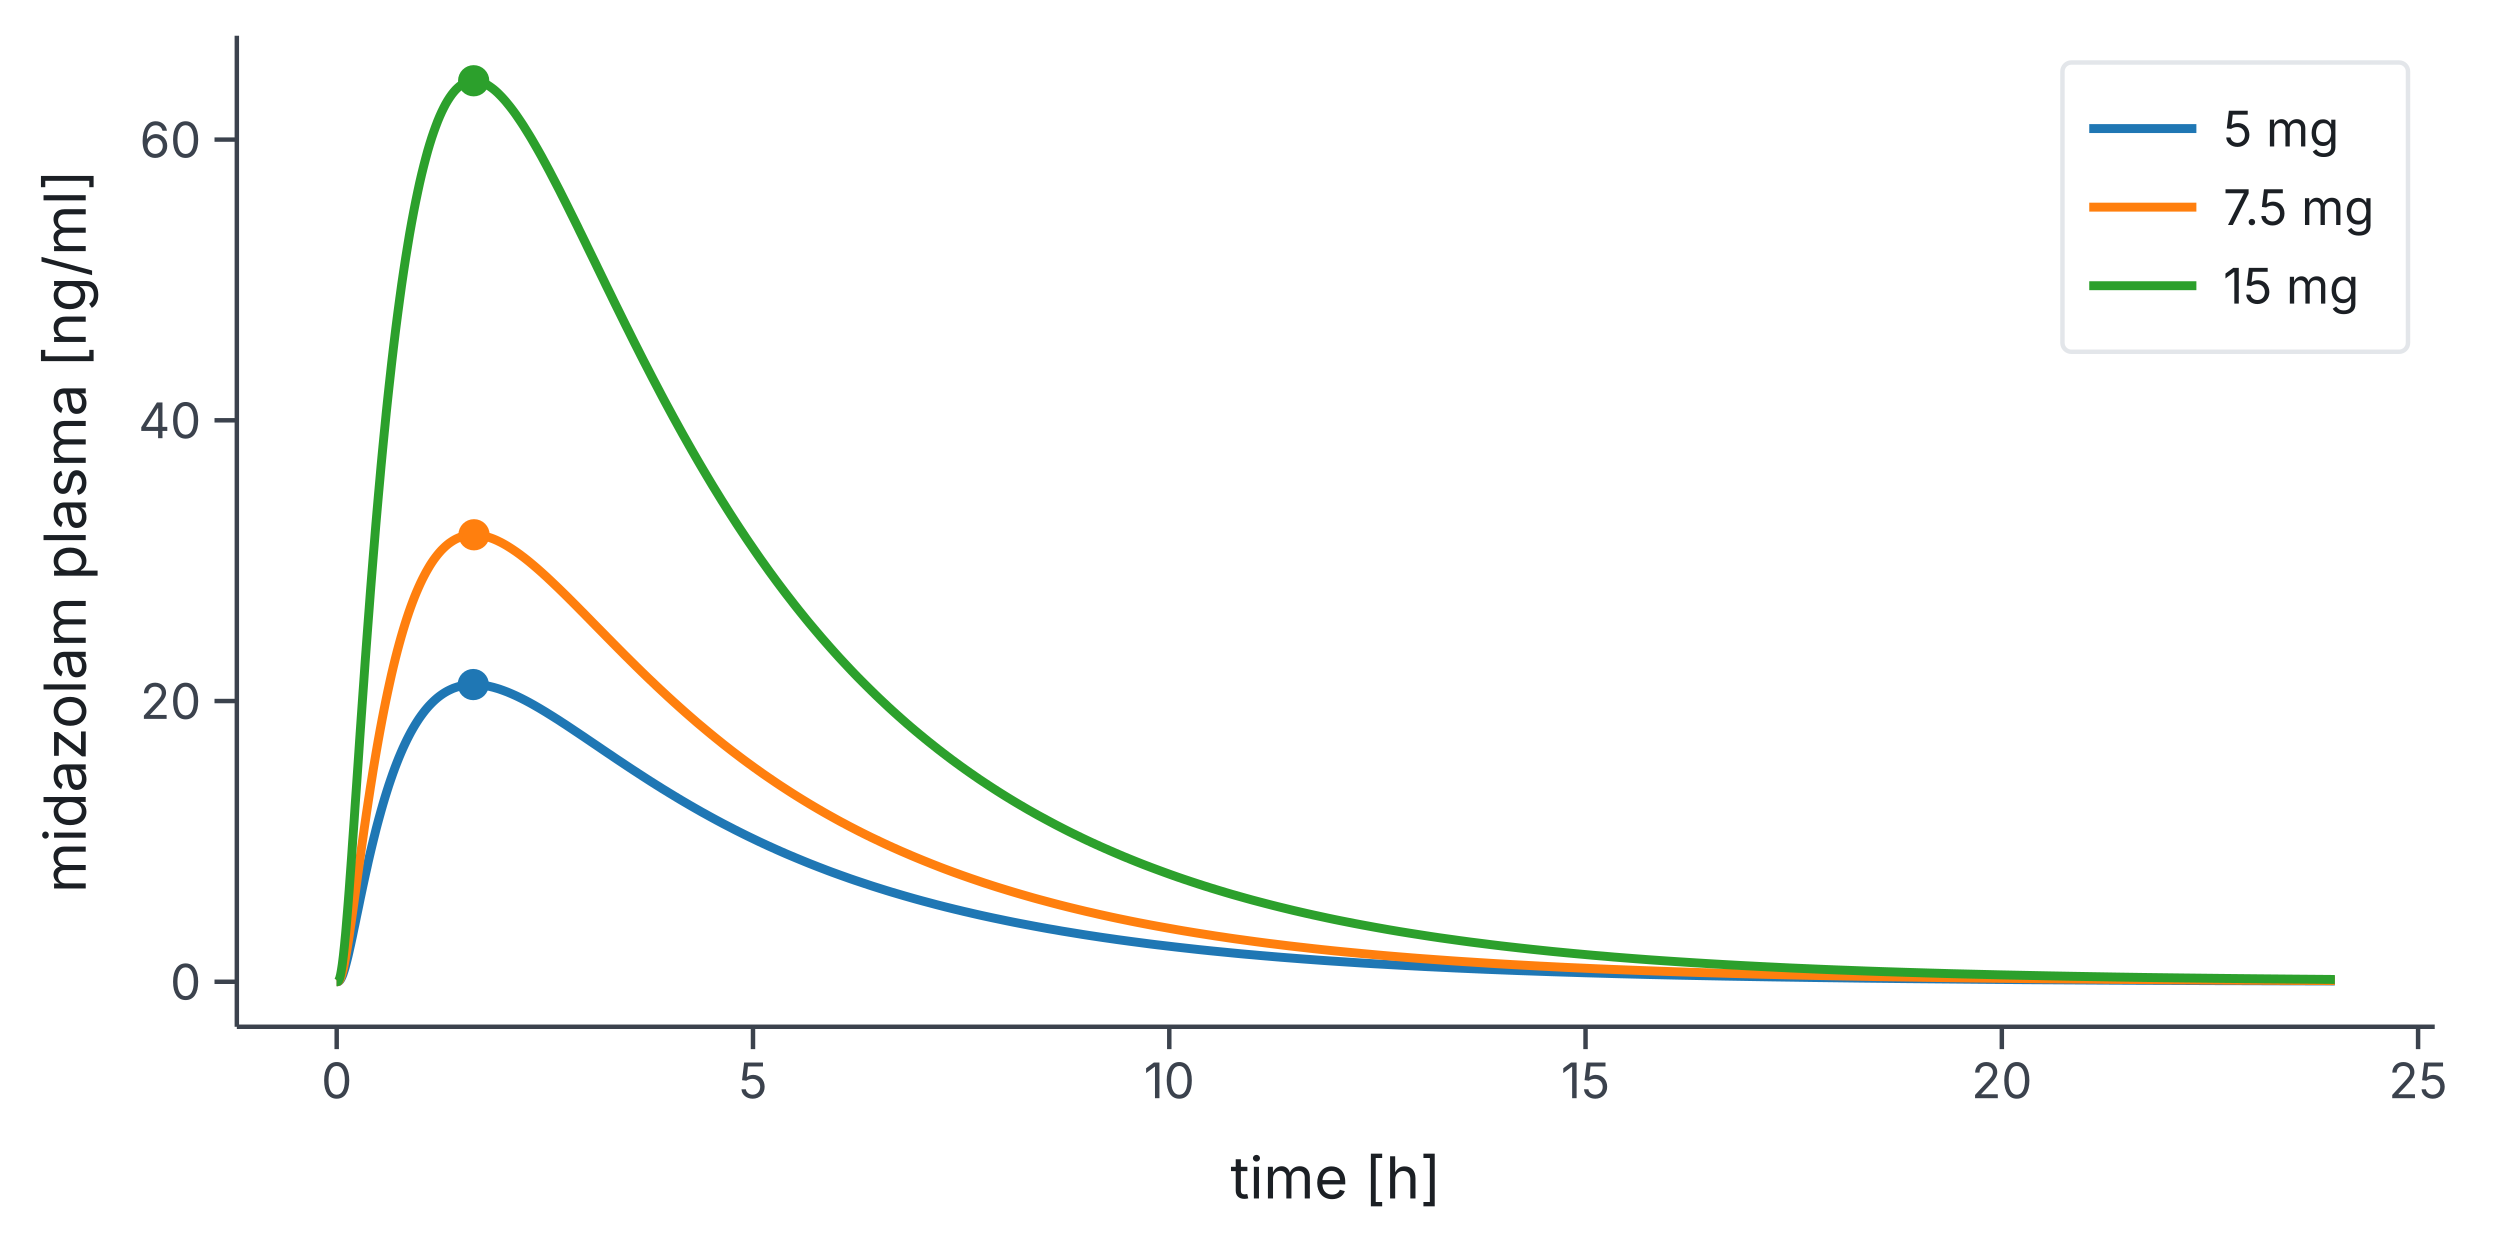
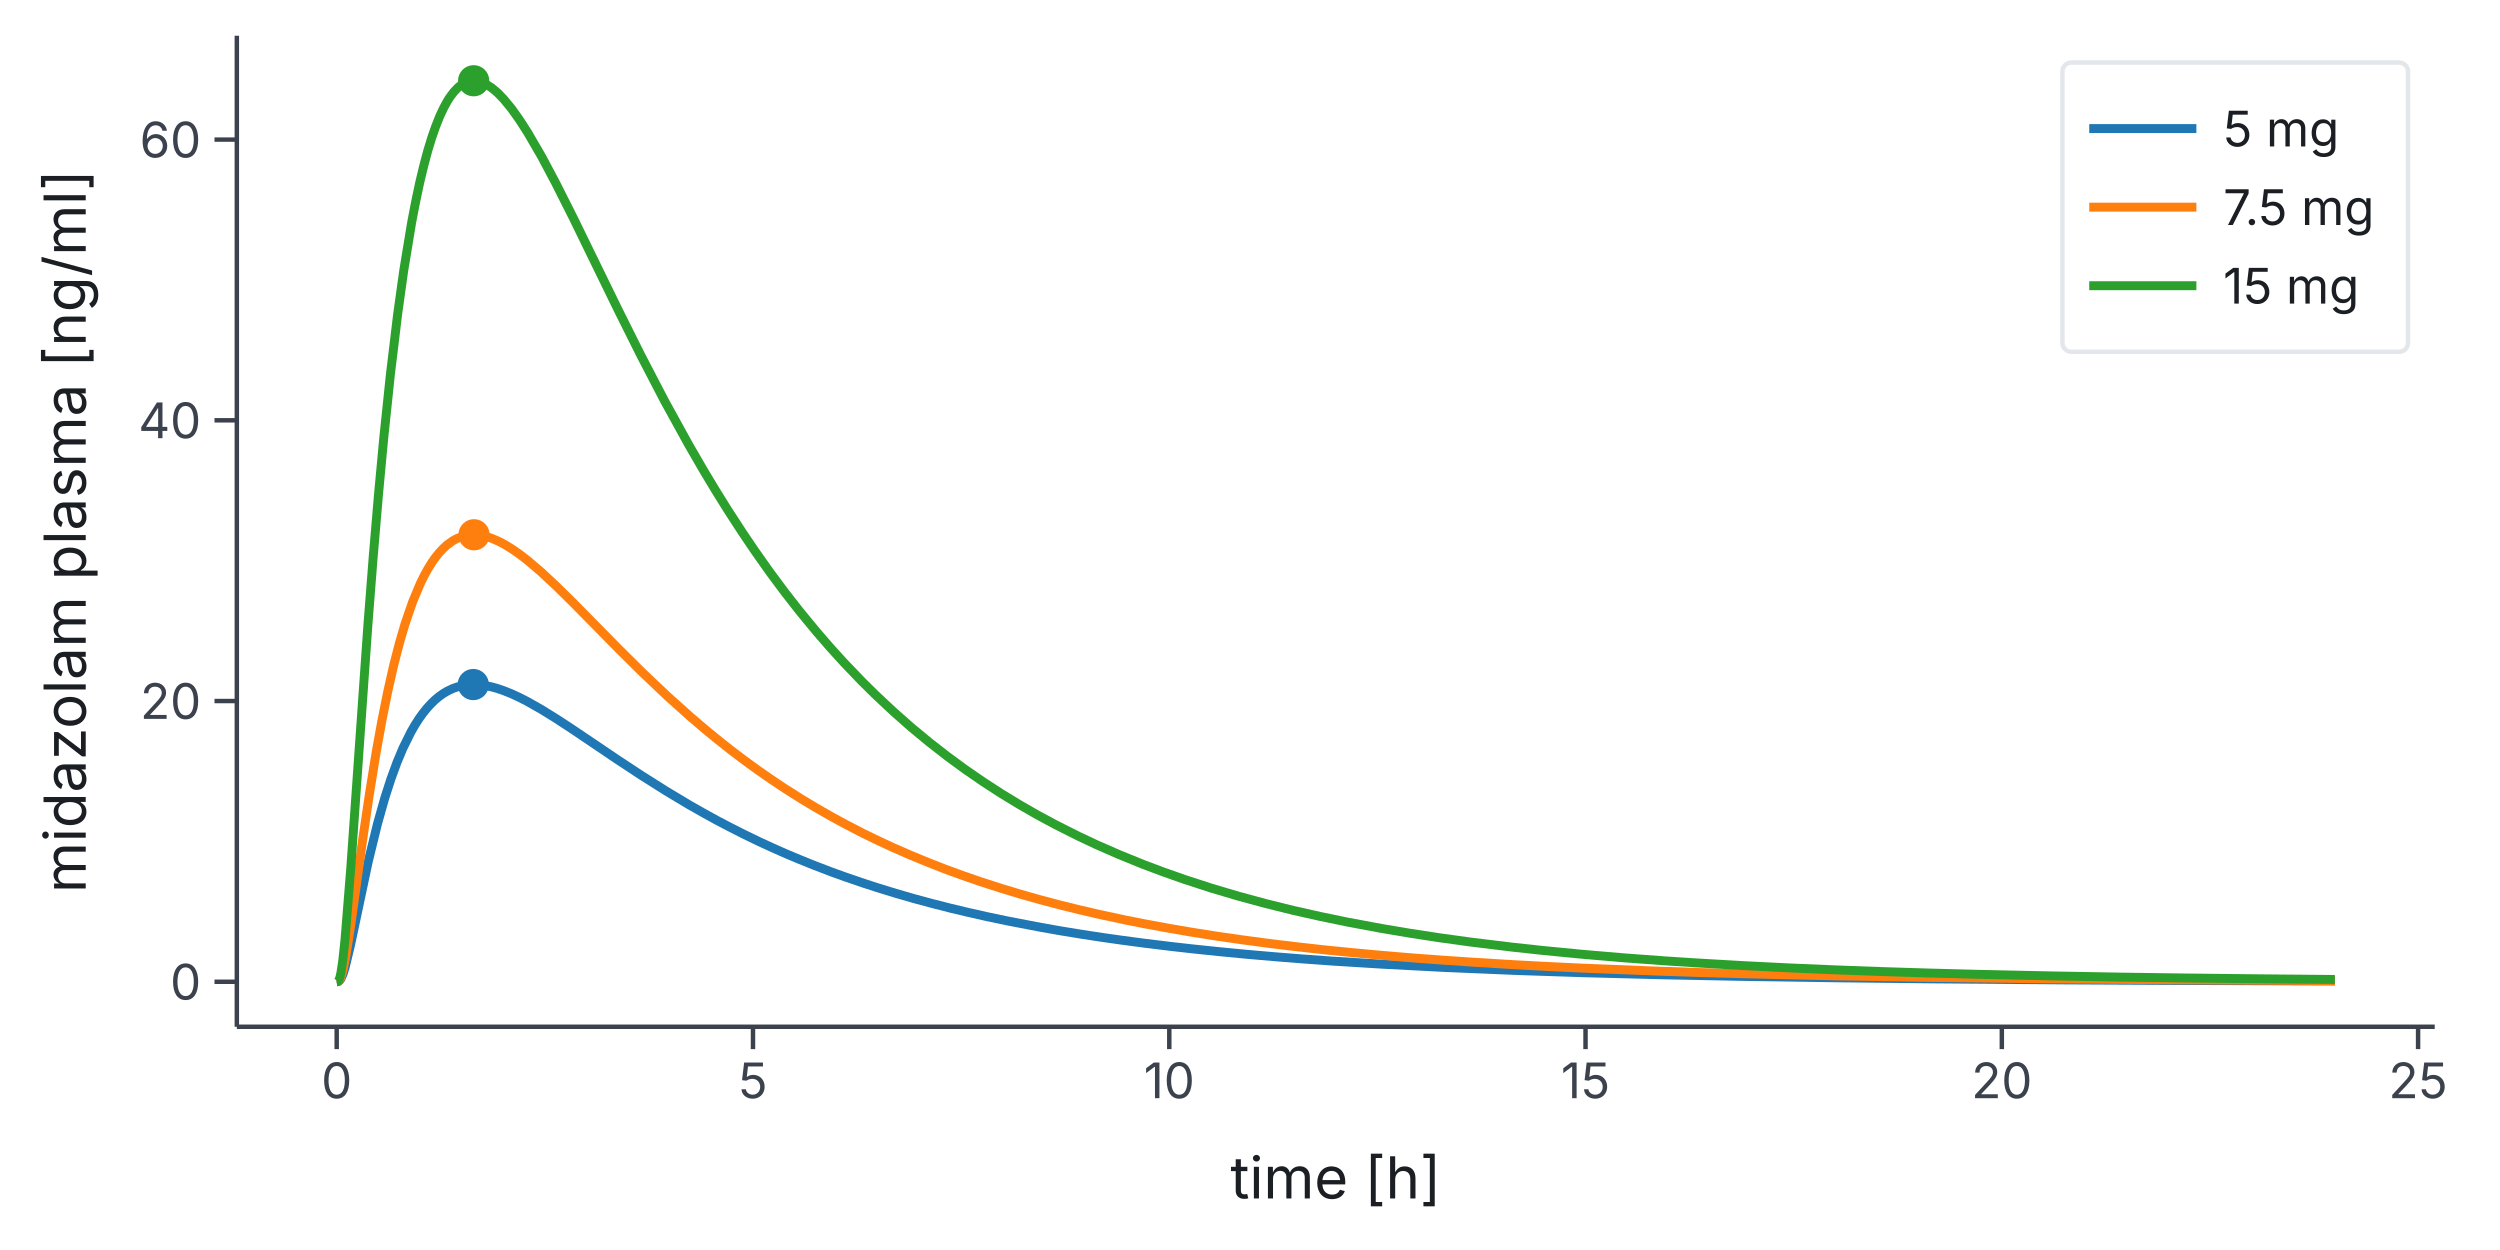
<svg xmlns="http://www.w3.org/2000/svg" width="560" height="280" viewBox="0 0 560 280" class="sbmlsim-figure" role="img" font-family="Inter, -apple-system, BlinkMacSystemFont, 'Segoe UI', Roboto, Helvetica, Arial, sans-serif">
  <defs>
-     <clipPath id="sbmlsim-d83fd980346d-p0-clip-0">
+     <clipPath id="sbmlsim-08c0f2f6f754-p0-clip-0">
      <rect x="45.05" y="0" width="492.34" height="222" />
    </clipPath>
  </defs>
  <g class="charton-background">
    <rect x="0" y="0" width="560" height="280" fill="#ffffff" />
  </g>
  <svg class="sbmlsim-plot" data-plot="p0" x="8" y="8" width="544" height="264" overflow="visible">
-     <g class="charton-plot" clip-path="url(#sbmlsim-d83fd980346d-p0-clip-0)">
+     <g class="charton-plot" clip-path="url(#sbmlsim-08c0f2f6f754-p0-clip-0)">
      <g class="sbmlsim-element sbmlsim-curve" data-element="e0" data-legend="e0">
        <g class="charton-mark charton-mark-path">
-           <path d="M67.42 211.91L67.42 211.91L67.42 211.91L67.42 211.91L67.42 211.91L67.42 211.91L67.42 211.91L67.43 211.91L67.43 211.91L67.43 211.91L67.43 211.91L67.43 211.91L67.43 211.91L67.44 211.91L67.44 211.91L67.45 211.91L67.46 211.91L67.47 211.91L67.48 211.91L67.49 211.91L67.51 211.91L67.54 211.91L67.58 211.9L67.62 211.9L67.67 211.89L67.71 211.88L67.75 211.87L67.79 211.86L67.84 211.84L67.9 211.8L67.97 211.75L68.03 211.7L68.1 211.63L68.17 211.55L68.23 211.46L68.3 211.36L68.37 211.25L68.48 211.03L68.6 210.77L68.72 210.49L68.84 210.18L68.95 209.84L69.07 209.48L69.19 209.1L69.31 208.69L69.48 208.05L69.76 206.96L69.96 206.16L70.15 205.33L70.34 204.47L70.54 203.59L70.73 202.7L70.93 201.79L71.12 200.87L71.31 199.94L71.51 199.01L71.7 198.08L71.89 197.14L72.09 196.2L72.39 194.76L72.68 193.33L72.98 191.91L73.28 190.5L73.58 189.11L73.88 187.74L74.18 186.4L74.47 185.07L74.77 183.77L75.07 182.5L75.37 181.25L75.67 180.03L75.97 178.83L76.26 177.66L76.56 176.52L76.86 175.41L77.31 173.78L77.76 172.2L78.21 170.69L78.66 169.24L79.11 167.84L79.56 166.51L80.01 165.22L80.46 163.99L80.91 162.82L81.36 161.69L81.81 160.62L82.26 159.59L82.71 158.62L83.16 157.68L83.61 156.8L84.06 155.95L84.51 155.15L84.96 154.39L85.41 153.67L85.86 152.98L86.31 152.34L86.76 151.73L87.21 151.15L87.66 150.61L88.11 150.1L88.56 149.63L89.01 149.18L89.46 148.76L89.91 148.37L90.36 148.01L90.81 147.68L91.26 147.37L91.71 147.09L92.16 146.83L92.61 146.6L93.06 146.39L93.51 146.19L93.96 146.03L94.41 145.88L94.86 145.75L95.31 145.64L95.76 145.54L96.21 145.47L96.66 145.41L97.11 145.37L97.56 145.35L98.01 145.34L98.46 145.34L98.91 145.36L99.36 145.39L99.81 145.44L100.26 145.5L100.71 145.57L101.16 145.65L101.61 145.74L102.06 145.85L102.51 145.96L102.96 146.09L103.41 146.22L103.86 146.36L104.31 146.52L104.76 146.68L105.21 146.85L105.66 147.02L106.11 147.21L106.56 147.4L107.01 147.6L107.46 147.8L107.91 148.01L108.36 148.23L108.81 148.45L109.26 148.68L109.71 148.91L110.16 149.15L110.61 149.39L111.06 149.64L111.51 149.89L111.96 150.15L112.41 150.41L112.86 150.67L113.31 150.94L113.76 151.21L114.21 151.48L114.66 151.76L115.11 152.04L115.56 152.32L116.01 152.6L116.46 152.89L116.91 153.17L117.36 153.46L117.81 153.76L118.26 154.05L118.71 154.34L119.16 154.64L119.61 154.94L120.06 155.24L120.73 155.69L121.41 156.14L122.09 156.6L122.77 157.05L123.44 157.51L124.12 157.97L124.8 158.43L125.48 158.89L126.16 159.35L126.83 159.81L127.51 160.27L128.19 160.73L128.87 161.18L129.54 161.64L130.22 162.1L130.9 162.55L131.58 163L132.25 163.45L132.93 163.9L133.61 164.35L134.29 164.79L134.96 165.23L135.64 165.67L136.32 166.11L137 166.55L137.67 166.98L138.35 167.41L139.03 167.84L139.71 168.26L140.38 168.69L141.06 169.1L141.74 169.52L142.42 169.93L143.09 170.34L143.77 170.75L144.45 171.16L145.13 171.56L145.8 171.95L146.48 172.35L147.16 172.74L147.84 173.13L148.51 173.51L149.19 173.9L149.87 174.27L150.55 174.65L151.22 175.02L151.9 175.39L152.58 175.76L153.26 176.12L153.93 176.48L154.61 176.83L155.29 177.18L155.97 177.53L156.64 177.88L157.32 178.22L158 178.56L158.68 178.9L159.35 179.23L160.03 179.56L161.05 180.05L162.07 180.54L163.08 181.01L164.1 181.48L165.12 181.94L166.14 182.4L167.16 182.85L168.17 183.29L169.19 183.72L170.21 184.15L171.23 184.57L172.25 184.99L173.26 185.4L174.28 185.8L175.3 186.2L176.32 186.59L177.33 186.98L178.35 187.36L179.37 187.73L180.39 188.1L181.41 188.46L182.42 188.82L183.44 189.17L184.46 189.51L185.48 189.85L186.5 190.19L187.51 190.52L188.53 190.84L189.55 191.16L190.57 191.48L191.58 191.79L192.6 192.09L193.62 192.39L194.64 192.69L195.66 192.98L196.67 193.27L197.69 193.55L198.71 193.83L199.73 194.1L200.75 194.37L201.76 194.64L202.78 194.9L203.8 195.16L204.82 195.41L205.83 195.66L206.85 195.9L207.87 196.15L208.89 196.38L209.91 196.62L210.92 196.85L211.94 197.08L212.96 197.3L214.49 197.63L216.03 197.95L217.56 198.27L219.09 198.58L220.63 198.88L222.16 199.17L223.69 199.46L225.22 199.74L226.76 200.02L228.29 200.28L229.82 200.55L231.36 200.8L232.89 201.05L234.42 201.3L235.96 201.54L237.49 201.77L239.02 202L240.56 202.22L242.09 202.44L243.62 202.65L245.16 202.86L246.69 203.06L248.22 203.26L249.75 203.46L251.29 203.65L252.82 203.83L254.35 204.01L255.89 204.19L257.42 204.36L258.95 204.53L260.49 204.7L262.02 204.86L263.55 205.02L265.09 205.17L266.62 205.32L268.15 205.47L269.68 205.62L271.22 205.76L272.75 205.89L274.28 206.03L275.82 206.16L277.35 206.29L278.88 206.42L281.19 206.6L283.49 206.78L285.8 206.95L288.1 207.12L290.41 207.28L292.71 207.43L295.01 207.58L297.32 207.73L299.62 207.87L301.93 208L304.23 208.13L306.54 208.26L308.84 208.38L311.15 208.5L313.45 208.61L315.76 208.72L318.06 208.83L320.36 208.93L322.67 209.03L324.97 209.13L327.28 209.22L329.58 209.31L331.89 209.4L334.19 209.48L336.5 209.56L340 209.68L343.51 209.79L347.01 209.9L350.52 210L354.02 210.1L357.53 210.19L361.03 210.28L364.54 210.36L368.04 210.44L371.55 210.51L375.06 210.58L378.56 210.65L382.07 210.71L385.57 210.77L389.08 210.83L392.58 210.88L397.98 210.96L403.37 211.03L408.77 211.1L414.16 211.16L419.56 211.22L424.95 211.27L430.34 211.32L435.74 211.37L441.13 211.41L446.53 211.45L454.66 211.5L462.79 211.55L470.92 211.59L479.05 211.62L487.19 211.66L495.32 211.68L503.45 211.71L511.58 211.73L515 211.74" fill="none" stroke="#1f77b4" stroke-width="2" stroke-linejoin="round" />
+           <path d="M67.42 211.91L67.71 211.88L67.9 211.8L68.17 211.55L68.37 211.25L68.84 210.18L69.31 208.69L70.54 203.59L74.47 185.07L76.56 176.52L78.21 170.69L79.56 166.51L80.91 162.82L82.26 159.59L84.06 155.95L84.96 154.39L85.86 152.98L86.76 151.73L87.66 150.61L88.56 149.63L89.46 148.76L90.36 148.01L91.26 147.37L92.16 146.83L93.51 146.19L94.41 145.88L95.76 145.54L96.66 145.41L98.01 145.34L99.36 145.39L100.71 145.57L102.06 145.85L103.41 146.22L104.76 146.68L106.56 147.4L108.36 148.23L110.16 149.15L113.31 150.94L116.46 152.89L120.06 155.24L130.22 162.1L135.64 165.67L141.06 169.1L146.48 172.35L149.87 174.27L152.58 175.76L155.29 177.18L158.68 178.9L162.07 180.54L165.12 181.94L168.17 183.29L171.23 184.57L174.28 185.8L178.35 187.36L181.41 188.46L185.48 189.85L188.53 190.84L192.6 192.09L196.67 193.27L200.75 194.37L204.82 195.41L208.89 196.38L212.96 197.3L217.56 198.27L225.22 199.74L229.82 200.55L234.42 201.3L239.02 202L243.62 202.65L248.22 203.26L254.35 204.01L258.95 204.53L265.09 205.17L271.22 205.76L277.35 206.29L283.49 206.78L290.41 207.28L301.93 208L315.76 208.72L331.89 209.4L347.01 209.9L364.54 210.36L382.07 210.71L403.37 211.03L424.95 211.27L454.66 211.5L479.05 211.62L515 211.74" fill="none" stroke="#1f77b4" stroke-width="2" stroke-linejoin="round" />
        </g>
      </g>
      <g class="sbmlsim-element sbmlsim-curve" data-element="e1">
        <g class="charton-mark charton-mark-point">
          <circle cx="98.01" cy="145.34" r="3" fill="#1f77b4" stroke="#1f77b4" stroke-width="1" />
        </g>
      </g>
      <g class="sbmlsim-element sbmlsim-curve" data-element="e2" data-legend="e2">
        <g class="charton-mark charton-mark-path">
-           <path d="M67.42 211.91L67.42 211.91L67.42 211.91L67.42 211.91L67.42 211.91L67.42 211.91L67.42 211.91L67.43 211.91L67.43 211.91L67.43 211.91L67.43 211.91L67.43 211.91L67.43 211.91L67.43 211.91L67.44 211.91L67.44 211.91L67.45 211.91L67.46 211.91L67.47 211.91L67.48 211.91L67.5 211.91L67.51 211.91L67.53 211.91L67.55 211.9L67.58 211.9L67.61 211.9L67.66 211.89L67.71 211.87L67.76 211.85L67.81 211.82L67.86 211.78L67.91 211.74L67.96 211.68L68.01 211.62L68.09 211.51L68.17 211.37L68.25 211.21L68.36 210.92L68.48 210.59L68.6 210.2L68.72 209.77L68.84 209.3L68.96 208.79L69.08 208.24L69.19 207.66L69.31 207.04L69.49 206.07L69.67 205.04L69.85 203.95L70.03 202.83L70.21 201.67L70.38 200.48L70.56 199.26L70.74 198.02L70.92 196.76L71.1 195.49L71.28 194.21L71.56 192.15L71.85 190.07L72.13 188L72.42 185.92L72.71 183.86L72.99 181.82L73.28 179.8L73.56 177.8L73.85 175.83L74.13 173.89L74.42 171.98L74.71 170.1L74.99 168.26L75.28 166.45L75.56 164.68L75.85 162.94L76.28 160.4L76.71 157.94L77.14 155.57L77.57 153.28L78 151.07L78.43 148.94L78.86 146.89L79.29 144.92L79.71 143.03L80.14 141.21L80.57 139.46L81 137.79L81.43 136.19L81.86 134.65L82.29 133.18L82.72 131.78L83.15 130.44L83.58 129.16L84.01 127.94L84.44 126.78L84.87 125.67L85.3 124.62L85.73 123.63L86.16 122.68L86.59 121.78L87.02 120.94L87.45 120.13L87.88 119.38L88.3 118.67L88.73 118L89.16 117.37L89.59 116.79L90.02 116.24L90.45 115.73L90.88 115.25L91.31 114.82L91.74 114.41L92.17 114.04L92.6 113.7L93.03 113.4L93.46 113.12L93.89 112.87L94.32 112.65L94.75 112.46L95.18 112.29L95.61 112.15L96.04 112.03L96.47 111.94L96.9 111.87L97.32 111.82L97.75 111.79L98.18 111.79L98.61 111.8L99.04 111.84L99.47 111.89L99.9 111.96L100.33 112.04L100.76 112.15L101.19 112.27L101.62 112.4L102.05 112.55L102.48 112.71L102.91 112.89L103.34 113.08L103.77 113.29L104.2 113.5L104.63 113.73L105.06 113.97L105.49 114.22L105.91 114.48L106.34 114.75L106.77 115.03L107.2 115.32L107.63 115.61L108.06 115.92L108.49 116.23L108.92 116.56L109.35 116.88L109.78 117.22L110.21 117.56L110.64 117.91L111.07 118.27L111.5 118.63L111.93 119L112.36 119.37L112.79 119.75L113.22 120.13L113.65 120.52L114.08 120.91L114.51 121.3L114.93 121.7L115.36 122.1L115.79 122.51L116.22 122.92L116.65 123.33L117.08 123.74L117.51 124.16L117.94 124.58L118.37 125L119.02 125.64L119.66 126.28L120.31 126.93L120.95 127.57L121.6 128.23L122.24 128.88L122.89 129.53L123.53 130.19L124.18 130.85L124.82 131.51L125.47 132.17L126.11 132.82L126.76 133.48L127.41 134.14L128.05 134.8L128.7 135.45L129.34 136.11L129.99 136.76L130.63 137.41L131.28 138.06L131.92 138.71L132.57 139.35L133.21 139.99L133.86 140.63L134.5 141.27L135.15 141.9L135.79 142.53L136.44 143.16L137.08 143.78L137.73 144.4L138.38 145.01L139.02 145.63L139.67 146.24L140.31 146.84L140.96 147.44L141.6 148.04L142.25 148.63L142.89 149.22L143.54 149.8L144.18 150.38L144.83 150.96L145.47 151.53L146.12 152.1L146.76 152.66L147.41 153.22L148.05 153.78L148.7 154.33L149.35 154.87L149.99 155.41L150.64 155.95L151.28 156.48L151.93 157.01L152.57 157.53L153.22 158.05L153.86 158.57L154.51 159.08L155.15 159.58L155.8 160.09L156.44 160.58L157.09 161.07L157.73 161.56L158.38 162.05L159.03 162.53L159.67 163L160.32 163.47L160.96 163.94L161.93 164.63L162.9 165.32L163.87 165.99L164.84 166.65L165.81 167.31L166.78 167.96L167.75 168.59L168.72 169.22L169.69 169.84L170.66 170.45L171.63 171.05L172.6 171.64L173.57 172.23L174.54 172.8L175.51 173.37L176.48 173.93L177.45 174.48L178.42 175.02L179.39 175.56L180.36 176.09L181.33 176.6L182.3 177.12L183.27 177.62L184.24 178.12L185.21 178.61L186.18 179.09L187.15 179.57L188.12 180.03L189.09 180.49L190.06 180.95L191.03 181.4L192 181.84L192.97 182.27L193.94 182.7L194.92 183.12L195.89 183.54L196.86 183.95L197.83 184.35L198.8 184.75L199.77 185.14L200.74 185.53L201.71 185.91L202.68 186.29L203.65 186.66L204.62 187.02L205.59 187.38L206.56 187.73L207.53 188.08L208.5 188.42L209.47 188.76L210.44 189.09L211.41 189.42L212.38 189.75L213.35 190.06L214.32 190.38L215.29 190.69L216.26 190.99L217.72 191.44L219.18 191.88L220.64 192.31L222.09 192.73L223.55 193.15L225.01 193.55L226.47 193.94L227.93 194.33L229.39 194.71L230.85 195.08L232.31 195.44L233.77 195.79L235.23 196.14L236.69 196.47L238.15 196.81L239.6 197.13L241.06 197.45L242.52 197.76L243.98 198.06L245.44 198.36L246.9 198.65L248.36 198.93L249.82 199.21L251.28 199.48L252.74 199.74L254.2 200L255.65 200.26L257.11 200.51L258.57 200.75L260.03 200.99L261.49 201.22L262.95 201.45L264.41 201.68L265.87 201.89L267.33 202.11L268.79 202.32L270.25 202.52L271.71 202.72L273.16 202.92L274.62 203.11L276.08 203.3L277.54 203.48L279 203.66L280.46 203.84L281.92 204.01L284.13 204.26L286.33 204.51L288.54 204.75L290.74 204.98L292.95 205.2L295.15 205.41L297.36 205.62L299.57 205.82L301.77 206.02L303.98 206.21L306.18 206.39L308.39 206.57L310.59 206.74L312.8 206.9L315 207.06L317.21 207.22L319.42 207.37L321.62 207.51L323.83 207.65L326.03 207.79L328.24 207.92L330.44 208.05L332.65 208.17L334.86 208.29L337.06 208.41L339.27 208.52L342.62 208.69L345.98 208.84L349.34 208.99L352.69 209.13L356.05 209.26L359.41 209.39L362.76 209.51L366.12 209.63L369.48 209.74L372.84 209.85L376.19 209.94L379.55 210.04L382.91 210.13L386.26 210.22L389.62 210.3L392.98 210.38L398.05 210.49L403.12 210.59L408.19 210.68L413.26 210.77L418.33 210.85L423.4 210.93L428.47 211L433.54 211.07L438.61 211.13L443.68 211.18L448.75 211.24L456.87 211.31L464.99 211.38L473.11 211.44L481.24 211.49L489.36 211.54L497.48 211.58L505.6 211.62L513.72 211.65L515 211.66" fill="none" stroke="#ff7f0e" stroke-width="2" stroke-linejoin="round" />
+           <path d="M67.42 211.91L67.71 211.87L67.91 211.74L68.17 211.37L68.36 210.92L68.84 209.3L69.49 206.07L70.56 199.26L73.28 179.8L74.71 170.1L76.28 160.4L77.57 153.28L78.86 146.89L80.14 141.21L81.43 136.19L82.72 131.78L84.44 126.78L86.16 122.68L87.02 120.94L87.88 119.38L88.73 118L89.59 116.79L90.45 115.73L91.31 114.82L92.17 114.04L93.46 113.12L94.32 112.65L95.61 112.15L96.04 112.03L96.9 111.87L97.32 111.82L98.18 111.79L99.47 111.89L100.76 112.15L102.05 112.55L103.77 113.29L105.06 113.97L106.77 115.03L108.49 116.23L110.21 117.56L113.22 120.13L116.65 123.33L120.31 126.93L130.63 137.41L135.79 142.53L141.6 148.04L146.76 152.66L149.99 155.41L152.57 157.53L155.8 160.09L159.03 162.53L161.93 164.63L164.84 166.65L167.75 168.59L171.63 171.05L174.54 172.8L178.42 175.02L181.33 176.6L185.21 178.61L188.12 180.03L192 181.84L195.89 183.54L199.77 185.14L203.65 186.66L207.53 188.08L211.41 189.42L216.26 190.99L220.64 192.31L225.01 193.55L229.39 194.71L233.77 195.79L238.15 196.81L243.98 198.06L248.36 198.93L254.2 200L258.57 200.75L264.41 201.68L270.25 202.52L276.08 203.3L281.92 204.01L288.54 204.75L295.15 205.41L301.77 206.02L308.39 206.57L315 207.06L321.62 207.51L330.44 208.05L337.06 208.41L345.98 208.84L362.76 209.51L372.84 209.85L382.91 210.13L403.12 210.59L423.4 210.93L448.75 211.24L481.24 211.49L515 211.66" fill="none" stroke="#ff7f0e" stroke-width="2" stroke-linejoin="round" />
        </g>
      </g>
      <g class="sbmlsim-element sbmlsim-curve" data-element="e3">
        <g class="charton-mark charton-mark-point">
          <circle cx="98.18" cy="111.79" r="3" fill="#ff7f0e" stroke="#ff7f0e" stroke-width="1" />
        </g>
      </g>
      <g class="sbmlsim-element sbmlsim-curve" data-element="e4" data-legend="e4">
        <g class="charton-mark charton-mark-path">
-           <path d="M67.42 211.91L67.42 211.91L67.42 211.91L67.42 211.91L67.42 211.91L67.42 211.91L67.42 211.91L67.43 211.91L67.43 211.91L67.43 211.91L67.43 211.91L67.43 211.91L67.43 211.91L67.43 211.91L67.43 211.91L67.44 211.91L67.44 211.91L67.44 211.91L67.45 211.91L67.45 211.91L67.46 211.91L67.47 211.91L67.48 211.91L67.49 211.91L67.52 211.91L67.55 211.9L67.59 211.89L67.62 211.88L67.66 211.87L67.69 211.85L67.73 211.82L67.76 211.79L67.8 211.75L67.83 211.7L67.86 211.65L67.92 211.55L67.97 211.43L68.02 211.29L68.08 211.14L68.13 210.96L68.18 210.76L68.24 210.54L68.29 210.3L68.37 209.89L68.45 209.44L68.53 208.94L68.66 208.1L68.78 207.15L68.91 206.11L69.03 204.99L69.16 203.79L69.28 202.52L69.41 201.19L69.53 199.8L69.65 198.35L69.84 196.09L70.03 193.73L70.22 191.29L70.4 188.79L70.59 186.22L70.78 183.62L70.96 180.97L71.15 178.3L71.34 175.6L71.52 172.89L71.71 170.17L72.01 165.83L72.31 161.5L72.6 157.19L72.9 152.91L73.2 148.67L73.5 144.48L73.79 140.34L74.09 136.27L74.39 132.26L74.69 128.33L74.98 124.46L75.28 120.68L75.58 116.96L75.88 113.33L76.17 109.78L76.47 106.3L76.77 102.9L77.07 99.59L77.36 96.35L77.66 93.19L77.96 90.11L78.26 87.11L78.55 84.18L78.85 81.33L79.15 78.56L79.45 75.86L79.74 73.23L80.19 69.41L80.64 65.75L81.09 62.25L81.54 58.9L81.98 55.7L82.43 52.64L82.88 49.72L83.33 46.94L83.77 44.29L84.22 41.77L84.67 39.38L85.12 37.11L85.57 34.95L86.01 32.91L86.46 30.98L86.91 29.16L87.36 27.44L87.8 25.82L88.25 24.3L88.7 22.87L89.15 21.54L89.6 20.3L90.04 19.14L90.49 18.06L90.94 17.06L91.39 16.14L91.83 15.3L92.28 14.53L92.73 13.83L93.18 13.19L93.62 12.63L94.07 12.12L94.52 11.68L94.97 11.29L95.42 10.97L95.86 10.69L96.31 10.48L96.76 10.31L97.21 10.19L97.65 10.12L98.1 10.09L98.55 10.11L99 10.17L99.45 10.27L99.89 10.41L100.34 10.59L100.79 10.81L101.24 11.06L101.68 11.35L102.13 11.67L102.58 12.01L103.03 12.39L103.48 12.8L103.92 13.24L104.37 13.7L104.82 14.19L105.27 14.7L105.71 15.24L106.16 15.79L106.61 16.37L107.06 16.97L107.51 17.59L107.95 18.23L108.4 18.89L108.85 19.56L109.3 20.25L109.74 20.96L110.19 21.68L110.64 22.41L111.09 23.16L111.53 23.92L111.98 24.7L112.43 25.48L112.88 26.28L113.33 27.08L113.77 27.9L114.22 28.72L114.67 29.56L115.12 30.4L115.56 31.25L116.01 32.11L116.46 32.97L116.91 33.84L117.36 34.71L117.8 35.59L118.25 36.48L118.7 37.37L119.15 38.27L119.59 39.16L120.04 40.07L120.49 40.97L120.94 41.88L121.39 42.79L121.83 43.71L122.28 44.62L122.73 45.54L123.18 46.46L123.62 47.38L124.07 48.3L124.52 49.22L124.97 50.14L125.42 51.06L125.86 51.98L126.31 52.9L126.76 53.83L127.21 54.75L127.65 55.67L128.1 56.59L128.55 57.5L129 58.42L129.44 59.33L129.89 60.25L130.34 61.16L130.79 62.07L131.46 63.43L132.13 64.79L132.81 66.14L133.48 67.49L134.15 68.83L134.83 70.17L135.5 71.5L136.17 72.82L136.85 74.13L137.52 75.43L138.19 76.73L138.87 78.02L139.54 79.3L140.21 80.58L140.88 81.84L141.56 83.1L142.23 84.34L142.9 85.58L143.58 86.81L144.25 88.03L144.92 89.24L145.6 90.44L146.27 91.63L146.94 92.81L147.62 93.99L148.29 95.15L148.96 96.3L149.64 97.45L150.31 98.58L150.98 99.7L151.65 100.82L152.33 101.92L153 103.01L153.67 104.1L154.35 105.17L155.02 106.24L155.69 107.29L156.37 108.34L157.04 109.38L157.71 110.4L158.39 111.42L159.06 112.43L159.73 113.42L160.41 114.41L161.08 115.39L161.75 116.36L162.42 117.32L163.1 118.27L163.77 119.21L164.44 120.15L165.12 121.07L165.79 121.99L166.46 122.89L167.14 123.79L167.81 124.68L168.48 125.55L169.16 126.42L169.83 127.29L170.5 128.14L171.17 128.98L171.85 129.82L172.52 130.65L173.19 131.47L173.87 132.28L174.88 133.48L175.89 134.67L176.9 135.83L177.91 136.98L178.92 138.11L179.93 139.23L180.94 140.32L181.95 141.4L182.96 142.47L183.97 143.52L184.99 144.55L186 145.56L187.01 146.56L188.02 147.55L189.03 148.52L190.04 149.47L191.05 150.42L192.06 151.34L193.07 152.25L194.08 153.15L195.09 154.04L196.1 154.91L197.11 155.76L198.13 156.61L199.14 157.44L200.15 158.26L201.16 159.06L202.17 159.86L203.18 160.64L204.19 161.41L205.2 162.17L206.21 162.91L207.22 163.65L208.23 164.37L209.24 165.08L210.25 165.78L211.26 166.48L212.28 167.16L213.29 167.83L214.3 168.49L215.31 169.14L216.32 169.78L217.33 170.41L218.34 171.03L219.35 171.64L220.36 172.24L221.37 172.83L222.38 173.42L223.39 173.99L224.4 174.56L225.42 175.11L226.43 175.66L227.44 176.2L228.45 176.74L229.46 177.26L230.47 177.78L231.48 178.29L232.49 178.79L233.5 179.28L234.51 179.77L235.52 180.25L236.53 180.72L237.54 181.18L238.55 181.64L239.57 182.09L240.58 182.53L241.59 182.97L242.6 183.4L243.61 183.83L245.13 184.45L246.66 185.07L248.18 185.67L249.7 186.25L251.23 186.82L252.75 187.38L254.27 187.93L255.8 188.47L257.32 188.99L258.85 189.5L260.37 190L261.89 190.49L263.42 190.97L264.94 191.43L266.46 191.89L267.99 192.34L269.51 192.77L271.04 193.2L272.56 193.62L274.08 194.02L275.61 194.42L277.13 194.81L278.65 195.19L280.18 195.56L281.7 195.93L283.22 196.28L284.75 196.63L286.27 196.97L287.8 197.3L289.32 197.63L290.84 197.95L292.37 198.26L293.89 198.56L295.41 198.86L296.94 199.15L298.46 199.43L299.99 199.71L301.51 199.98L303.03 200.25L305.33 200.64L307.62 201.01L309.92 201.37L312.22 201.73L314.51 202.07L316.81 202.39L319.1 202.71L321.4 203.02L323.7 203.31L325.99 203.6L328.29 203.88L330.58 204.14L332.88 204.4L335.18 204.65L337.47 204.89L339.77 205.13L342.06 205.35L344.36 205.57L346.66 205.78L348.95 205.99L351.25 206.18L353.54 206.38L355.84 206.56L358.14 206.74L361.6 207L365.06 207.24L368.52 207.47L371.98 207.69L375.45 207.9L378.91 208.1L382.37 208.29L385.83 208.47L389.29 208.64L392.76 208.81L396.22 208.96L399.68 209.11L403.14 209.25L406.6 209.38L410.07 209.51L413.53 209.63L418.86 209.8L424.19 209.96L429.53 210.11L434.86 210.24L440.19 210.37L445.52 210.48L450.86 210.59L456.19 210.69L461.52 210.78L466.86 210.87L472.19 210.95L480.84 211.06L489.5 211.16L498.16 211.25L506.81 211.33L515 211.4" fill="none" stroke="#2ca02c" stroke-width="2" stroke-linejoin="round" />
+           <path d="M67.42 211.91L67.59 211.89L67.69 211.85L67.92 211.55L68.13 210.96L68.37 209.89L68.78 207.15L69.28 202.52L70.59 186.22L74.39 132.26L75.58 116.96L76.77 102.9L77.96 90.11L79.45 75.86L81.09 62.25L82.43 52.64L84.22 41.77L85.12 37.11L86.01 32.91L86.91 29.16L87.8 25.82L88.7 22.87L89.6 20.3L90.49 18.06L91.39 16.14L92.28 14.53L92.73 13.83L93.62 12.63L94.52 11.68L94.97 11.29L95.86 10.69L96.76 10.31L97.21 10.19L97.65 10.12L98.1 10.09L98.55 10.11L99.45 10.27L99.89 10.41L100.79 10.81L102.13 11.67L103.48 12.8L104.82 14.19L106.61 16.37L108.4 18.89L110.19 21.68L113.33 27.08L116.46 32.97L120.49 40.97L130.34 61.16L135.5 71.5L140.88 81.84L146.27 91.63L149.64 97.45L152.33 101.92L155.02 106.24L158.39 111.42L161.08 115.39L164.44 120.15L167.81 124.68L171.17 128.98L174.88 133.48L177.91 136.98L180.94 140.32L184.99 144.55L188.02 147.55L192.06 151.34L196.1 154.91L200.15 158.26L204.19 161.41L208.23 164.37L212.28 167.16L216.32 169.78L220.36 172.24L224.4 174.56L228.45 176.74L233.5 179.28L237.54 181.18L242.6 183.4L248.18 185.67L252.75 187.38L257.32 188.99L263.42 190.97L269.51 192.77L275.61 194.42L281.7 195.93L287.8 197.3L293.89 198.56L301.51 199.98L307.62 201.01L314.51 202.07L321.4 203.02L330.58 204.14L337.47 204.89L346.66 205.78L355.84 206.56L365.06 207.24L371.98 207.69L382.37 208.29L392.76 208.81L403.14 209.25L413.53 209.63L424.19 209.96L434.86 210.24L450.86 210.59L466.86 210.87L480.84 211.06L498.16 211.25L515 211.4" fill="none" stroke="#2ca02c" stroke-width="2" stroke-linejoin="round" />
        </g>
      </g>
      <g class="sbmlsim-element sbmlsim-curve" data-element="e5">
        <g class="charton-mark charton-mark-point">
          <circle cx="98.1" cy="10.09" r="3" fill="#2ca02c" stroke="#2ca02c" stroke-width="1" />
        </g>
      </g>
    </g>
    <g class="charton-axis charton-axis-x" data-axis="x">
      <g class="charton-axis-line">
        <path d="M45.05 222L537.38 222" fill="none" stroke="#3b424d" stroke-width="1" stroke-linejoin="round" />
      </g>
      <g class="charton-tick">
        <path d="M67.42 222L67.42 227" fill="none" stroke="#3b424d" stroke-width="1" stroke-linejoin="round" />
        <path d="M160.67 222L160.67 227" fill="none" stroke="#3b424d" stroke-width="1" stroke-linejoin="round" />
        <path d="M253.92 222L253.92 227" fill="none" stroke="#3b424d" stroke-width="1" stroke-linejoin="round" />
        <path d="M347.16 222L347.16 227" fill="none" stroke="#3b424d" stroke-width="1" stroke-linejoin="round" />
        <path d="M440.41 222L440.41 227" fill="none" stroke="#3b424d" stroke-width="1" stroke-linejoin="round" />
        <path d="M533.65 222L533.65 227" fill="none" stroke="#3b424d" stroke-width="1" stroke-linejoin="round" />
      </g>
      <g class="charton-tick-label">
        <text x="67.42" y="230" font-size="11" fill="#3b424d" text-anchor="middle" dominant-baseline="hanging">0</text>
        <text x="160.67" y="230" font-size="11" fill="#3b424d" text-anchor="middle" dominant-baseline="hanging">5</text>
        <text x="253.92" y="230" font-size="11" fill="#3b424d" text-anchor="middle" dominant-baseline="hanging">10</text>
        <text x="347.16" y="230" font-size="11" fill="#3b424d" text-anchor="middle" dominant-baseline="hanging">15</text>
        <text x="440.41" y="230" font-size="11" fill="#3b424d" text-anchor="middle" dominant-baseline="hanging">20</text>
        <text x="533.65" y="230" font-size="11" fill="#3b424d" text-anchor="middle" dominant-baseline="hanging">25</text>
      </g>
      <g class="charton-axis-title">
        <text x="291.21" y="251" font-size="13" fill="#1b1f24" text-anchor="middle" dominant-baseline="hanging">time [h]</text>
      </g>
    </g>
    <g class="charton-axis charton-axis-y" data-axis="y">
      <g class="charton-axis-line">
        <path d="M45.05 0L45.05 222" fill="none" stroke="#3b424d" stroke-width="1" stroke-linejoin="round" />
      </g>
      <g class="charton-tick">
        <path d="M45.05 211.91L40.05 211.91" fill="none" stroke="#3b424d" stroke-width="1" stroke-linejoin="round" />
        <path d="M45.05 149.03L40.05 149.03" fill="none" stroke="#3b424d" stroke-width="1" stroke-linejoin="round" />
        <path d="M45.05 86.15L40.05 86.15" fill="none" stroke="#3b424d" stroke-width="1" stroke-linejoin="round" />
        <path d="M45.05 23.27L40.05 23.27" fill="none" stroke="#3b424d" stroke-width="1" stroke-linejoin="round" />
      </g>
      <g class="charton-tick-label">
        <text x="37.05" y="211.91" font-size="11" fill="#3b424d" text-anchor="end" dominant-baseline="central">0</text>
        <text x="37.05" y="149.03" font-size="11" fill="#3b424d" text-anchor="end" dominant-baseline="central">20</text>
        <text x="37.05" y="86.15" font-size="11" fill="#3b424d" text-anchor="end" dominant-baseline="central">40</text>
        <text x="37.05" y="23.27" font-size="11" fill="#3b424d" text-anchor="end" dominant-baseline="central">60</text>
      </g>
      <g class="charton-axis-title">
        <text x="6.5" y="111" font-size="13" fill="#1b1f24" text-anchor="middle" dominant-baseline="middle" transform="rotate(-90 6.5 111)">midazolam plasma [ng/ml]</text>
      </g>
    </g>
  </svg>
  <g class="sbmlsim-legend" data-plot="p0">
    <rect class="sbmlsim-legend-frame" x="461.99" y="14" width="77.4" height="64.8" rx="2" fill="#ffffff" fill-opacity="0.85" stroke="#e3e6ea" stroke-width="1" />
    <g class="sbmlsim-legend-entry" data-legend="e0">
      <g class="sbmlsim-legend-swatch" transform="translate(467.99 28.8)">
        <path d="M0 0L24 0" fill="none" stroke="#1f77b4" stroke-width="2" />
      </g>
      <text class="sbmlsim-legend-label" x="497.99" y="28.8" font-size="11" fill="#1b1f24" dominant-baseline="central">5 mg</text>
    </g>
    <g class="sbmlsim-legend-entry" data-legend="e2">
      <g class="sbmlsim-legend-swatch" transform="translate(467.99 46.4)">
        <path d="M0 0L24 0" fill="none" stroke="#ff7f0e" stroke-width="2" />
      </g>
      <text class="sbmlsim-legend-label" x="497.99" y="46.4" font-size="11" fill="#1b1f24" dominant-baseline="central">7.5 mg</text>
    </g>
    <g class="sbmlsim-legend-entry" data-legend="e4">
      <g class="sbmlsim-legend-swatch" transform="translate(467.99 64)">
        <path d="M0 0L24 0" fill="none" stroke="#2ca02c" stroke-width="2" />
      </g>
      <text class="sbmlsim-legend-label" x="497.99" y="64" font-size="11" fill="#1b1f24" dominant-baseline="central">15 mg</text>
    </g>
  </g>
</svg>
